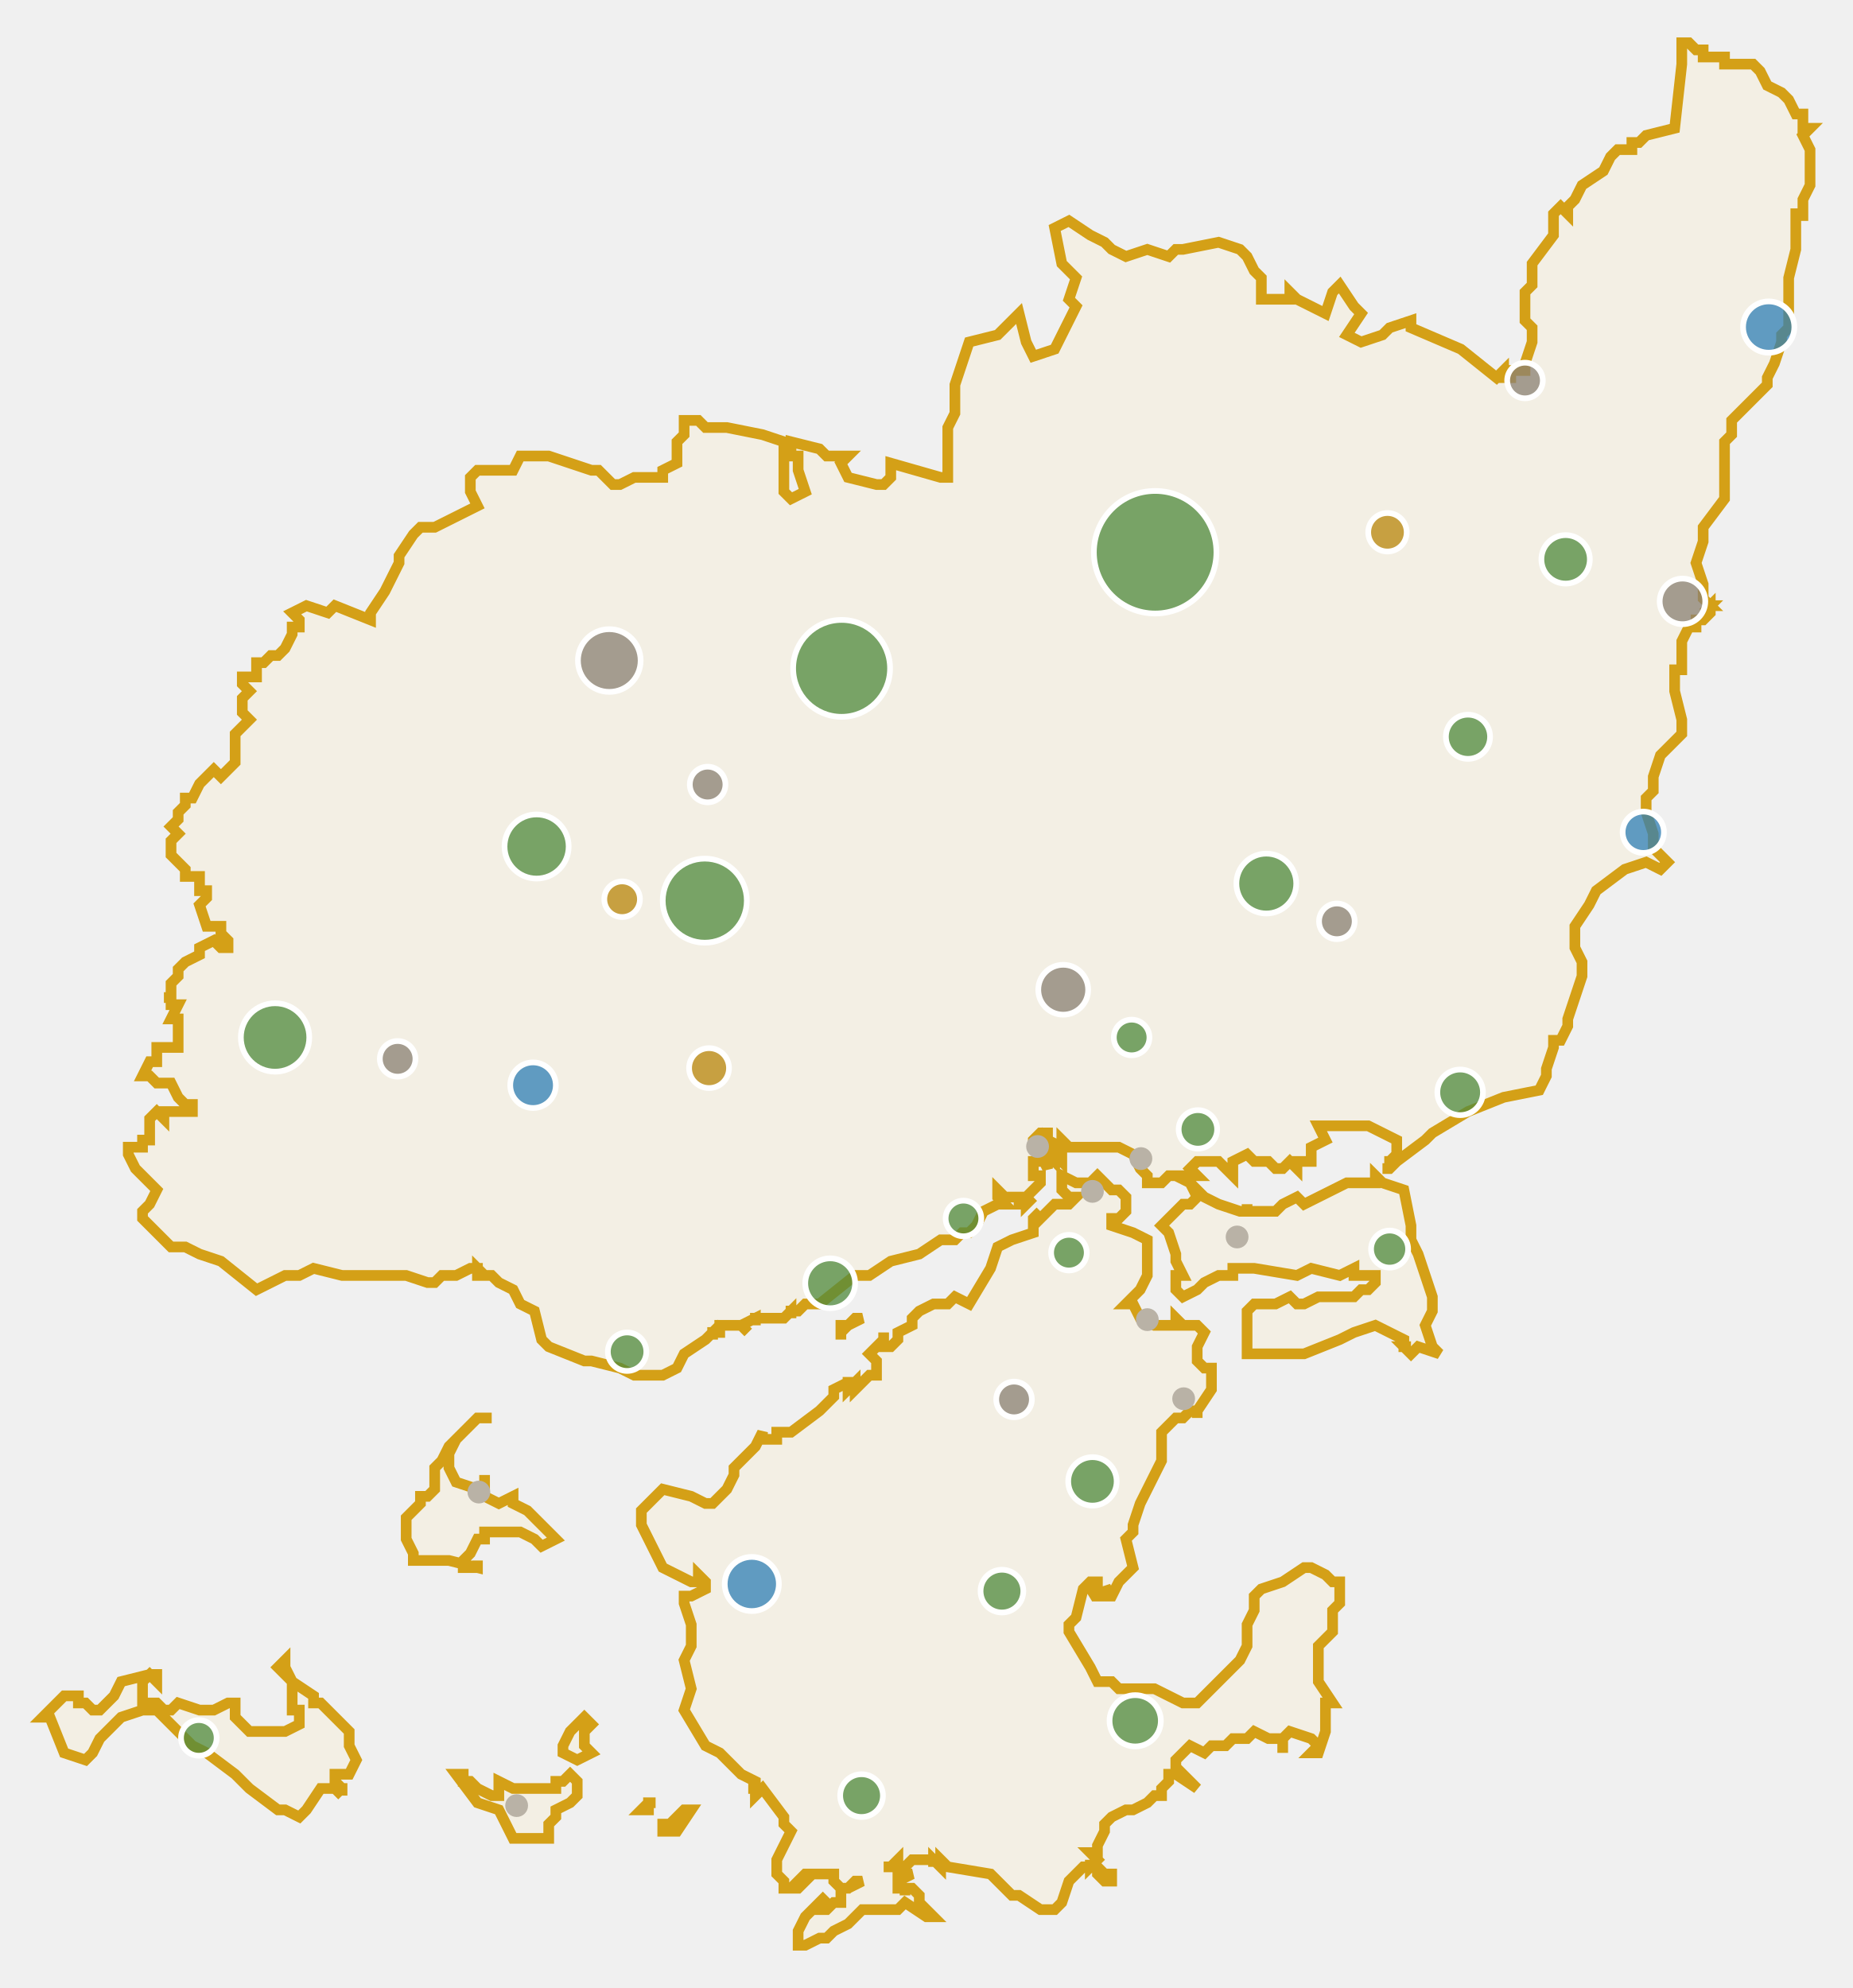
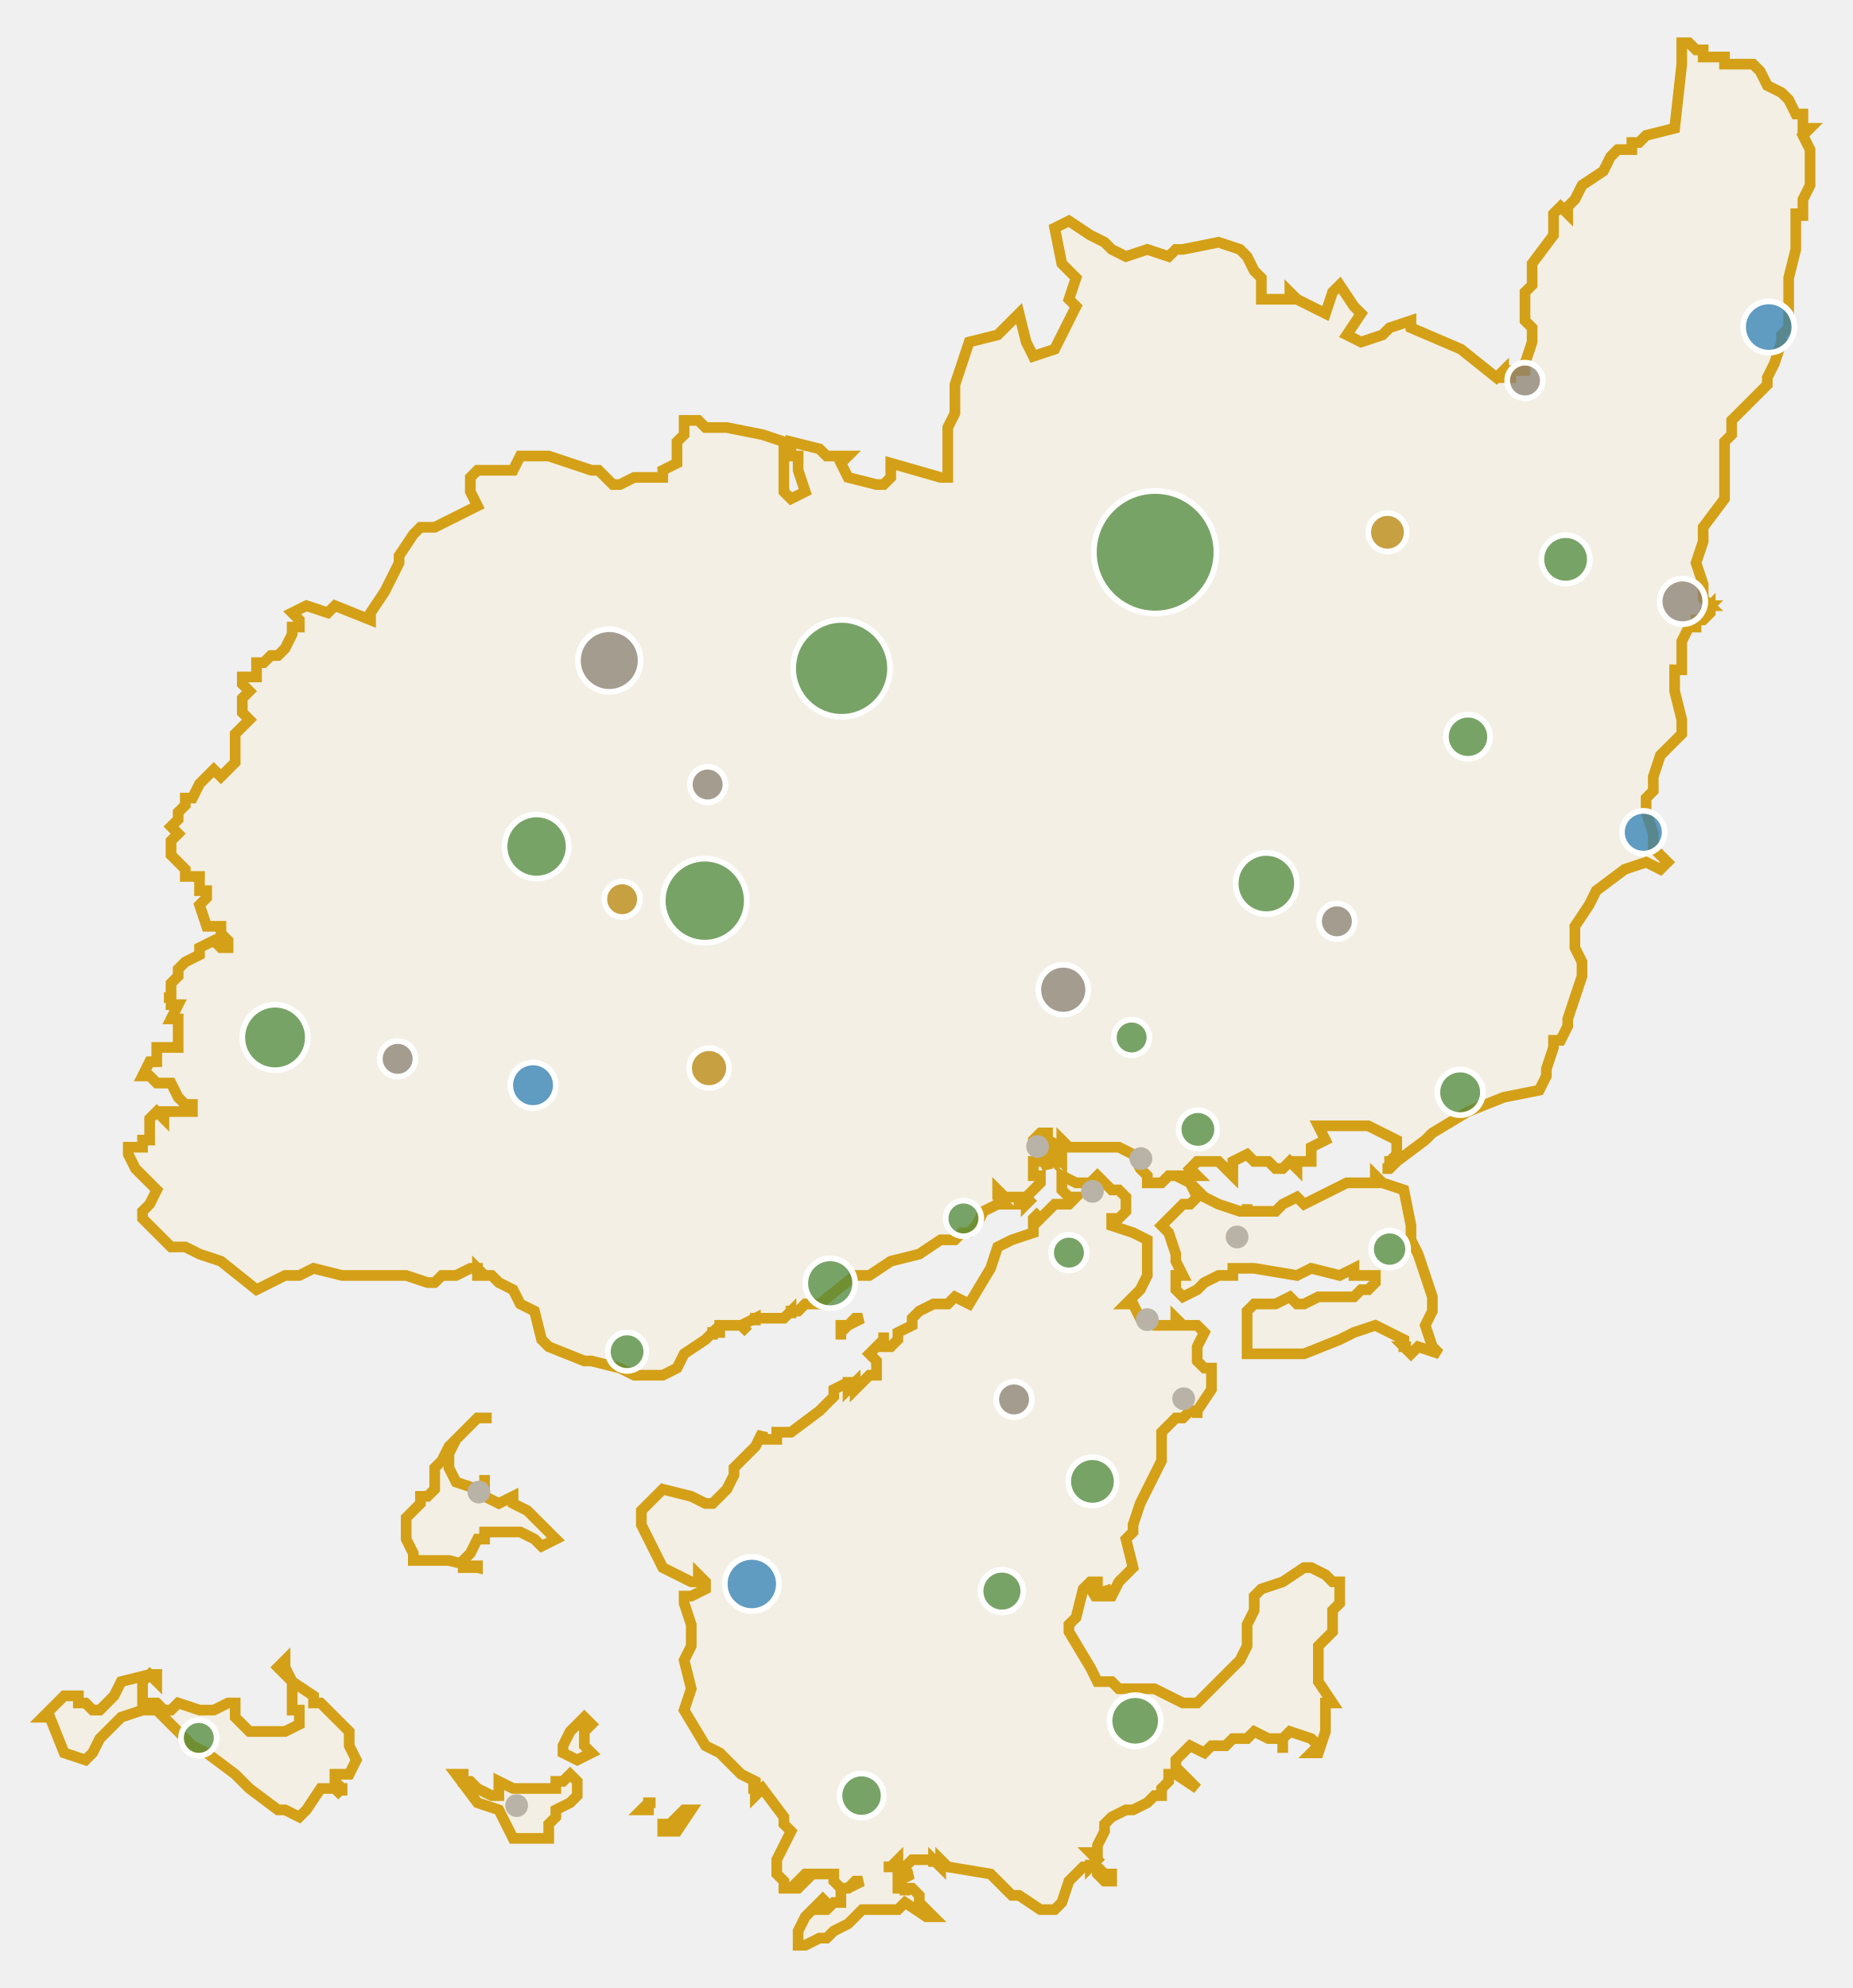
<svg xmlns="http://www.w3.org/2000/svg" viewBox="0 0 260 279" width="260" height="279">
  <path d="M154,263L155,264L156,264L156,263L155,263L154,262L154,263ZM147,162L148,163L148,162L149,163L149,162L147,160L147,161L146,161L146,162L147,164L147,163L147,162ZM166,35L165,35L164,36L161,35L158,36L156,35L155,34L153,33L150,31L148,32L149,37L151,39L150,42L151,43L148,49L145,50L144,48L143,44L140,47L136,48L135,51L134,54L134,56L134,58L133,60L133,66L133,67L132,67L125,65L125,67L124,68L123,68L119,67L118,65L119,64L118,64L116,64L115,63L111,62L111,64L112,64L112,66L113,69L111,70L110,69L110,67L110,62L107,61L102,60L101,60L99,60L98,59L96,59L96,61L95,62L95,64L95,65L93,66L93,67L91,67L90,67L89,67L87,68L86,68L84,66L83,66L80,65L77,64L73,64L72,66L67,66L66,67L66,68L66,69L67,71L61,74L59,74L58,75L56,78L56,79L55,81L54,83L52,86L52,87L47,85L46,86L43,85L41,86L42,87L42,88L41,88L41,89L40,91L39,92L38,92L37,93L36,93L36,94L36,95L34,95L34,96L35,97L34,98L34,99L34,100L35,101L33,103L33,107L31,109L30,108L28,110L27,112L26,112L26,113L25,114L25,115L24,116L25,117L24,118L24,120L26,122L26,123L28,123L28,124L28,125L29,125L29,126L28,127L29,130L30,130L31,130L31,131L32,132L32,133L31,133L30,132L28,133L28,134L26,135L25,136L25,137L24,138L24,139L24,140L23,140L24,140L24,141L25,141L24,143L25,143L25,144L25,145L25,147L24,147L22,147L22,149L21,149L20,151L21,151L22,152L24,152L25,154L26,155L27,155L27,156L24,156L23,156L23,157L22,156L21,157L21,158L21,159L21,160L20,160L20,161L18,161L18,162L19,164L20,165L21,166L22,167L21,169L20,170L20,171L24,175L26,175L28,176L31,177L36,181L40,179L42,179L44,178L48,179L50,179L55,179L57,179L60,180L61,180L62,179L64,179L66,178L67,178L67,179L68,179L67,179L67,178L68,179L69,179L70,180L72,181L73,183L75,184L76,188L77,189L82,191L83,191L87,192L89,193L92,193L93,193L95,192L96,190L99,188L100,187L100,188L100,187L100,188L100,187L101,187L101,186L104,186L105,187L104,186L106,185L106,186L106,185L108,185L110,185L111,184L111,185L111,184L112,184L113,183L115,183L120,179L122,179L125,177L129,176L132,174L134,174L135,173L136,173L137,172L138,170L140,169L141,169L140,168L140,167L141,168L142,168L143,168L143,169L144,169L143,169L143,168L144,168L144,169L145,168L144,169L144,168L145,168L144,168L145,167L146,166L146,165L145,165L145,164L145,163L146,163L146,162L145,161L145,160L146,159L147,159L147,160L149,161L149,160L150,161L157,161L159,162L160,164L161,165L161,166L163,166L164,165L165,165L167,166L166,165L167,165L168,165L167,164L168,163L169,163L171,163L173,165L173,163L175,162L176,163L177,163L178,163L179,164L180,164L181,163L182,164L182,163L184,163L184,161L186,160L185,158L187,158L192,158L196,160L196,162L195,163L195,164L195,163L196,163L195,164L194,164L195,164L196,163L200,160L201,159L206,156L211,154L216,153L217,151L217,150L218,147L218,146L219,146L220,144L220,143L222,137L222,135L221,133L221,131L221,130L223,127L224,125L228,122L231,121L233,122L234,121L232,119L232,117L231,114L231,112L232,111L232,109L233,106L235,104L236,103L236,101L235,97L235,94L236,94L236,93L236,90L237,88L238,88L238,87L239,87L240,86L240,85L239,86L240,85L239,85L240,85L239,85L240,85L239,84L239,83L239,82L238,79L239,76L239,74L242,70L242,68L242,65L242,62L243,61L243,59L244,58L247,55L248,54L248,53L249,51L250,48L250,47L251,46L251,45L251,44L251,39L252,35L252,30L253,30L253,31L253,30L253,29L253,28L254,26L254,24L254,23L254,22L254,21L253,19L254,18L253,18L253,16L252,16L251,14L250,13L248,12L247,10L246,9L245,9L244,9L243,9L242,9L242,8L241,8L239,8L239,7L238,7L237,6L236,6L236,7L236,8L236,9L235,18L231,19L230,20L229,20L229,21L228,21L227,21L226,22L225,24L222,26L221,28L220,29L220,30L219,29L218,30L218,31L218,32L218,33L215,37L215,38L215,40L214,41L214,42L214,43L214,45L215,46L215,48L214,51L214,52L212,52L212,53L211,53L211,52L210,53L205,49L198,46L198,45L195,46L194,47L191,48L189,47L191,44L190,43L188,40L187,41L186,44L184,43L182,42L181,41L181,42L177,42L177,40L177,39L176,38L175,36L174,35L171,34L166,35ZM67,209L64,208L63,206L63,204L64,202L67,199L69,199L68,199L67,199L64,202L63,203L62,205L61,206L61,209L60,210L59,210L59,211L58,212L57,213L57,214L57,216L58,218L58,219L59,219L63,219L67,220L67,219L67,220L66,220L65,220L65,219L66,218L67,216L68,216L68,215L69,215L73,215L75,216L76,217L78,216L77,215L76,214L74,212L72,211L72,210L70,211L68,210L68,209L68,207L68,209L67,209L67,208L67,209ZM23,240L22,239L21,239L20,239L20,238L20,237L20,236L21,235L22,236L22,235L21,235L17,236L16,238L14,240L13,240L12,239L11,239L11,238L9,238L8,239L6,241L7,241L9,246L12,247L13,246L14,244L15,243L16,242L17,241L20,240L22,240L23,241L24,242L27,245L29,246L33,249L35,251L39,254L40,254L42,255L43,254L45,251L46,251L47,251L48,252L47,251L48,251L48,252L48,251L47,250L47,249L49,249L50,247L49,245L49,243L47,241L46,240L45,239L44,239L44,238L41,236L40,234L40,233L39,234L40,235L41,236L41,237L41,238L41,240L42,240L42,242L40,243L39,243L38,243L35,243L33,241L33,240L33,239L32,239L30,240L29,240L28,240L25,239L24,240L23,240ZM78,250L78,251L78,250L78,251L77,251L74,251L72,251L70,250L70,252L69,252L67,251L66,250L65,250L65,249L64,249L67,253L70,254L72,258L74,258L76,258L77,258L77,257L77,256L77,257L77,256L78,255L78,254L80,253L81,252L81,251L81,250L80,249L79,250L78,250ZM82,243L83,242L82,241L80,243L79,245L79,246L81,247L83,246L82,245L82,243ZM91,253L90,254L91,254L91,253L92,253L91,253ZM94,256L93,256L93,257L95,257L97,254L96,254L94,256ZM111,201L110,201L109,201L109,202L107,202L107,201L106,203L105,204L103,206L103,207L102,209L100,211L99,211L97,210L93,209L92,210L91,211L90,212L90,213L90,214L92,218L93,220L95,221L97,222L99,222L98,222L98,221L99,222L99,223L97,224L96,224L96,225L97,228L97,230L97,231L96,233L97,237L96,240L99,245L101,246L104,249L106,250L106,251L105,251L106,251L106,252L107,251L110,255L110,256L111,257L110,259L109,261L109,262L109,263L110,264L110,265L112,265L113,264L112,264L113,263L115,263L117,263L117,264L118,265L119,265L120,264L121,264L119,265L118,265L118,266L118,267L117,267L116,268L115,268L115,267L116,266L113,269L112,271L112,272L112,273L113,273L115,272L116,272L117,271L119,270L120,269L121,268L123,268L126,268L127,267L130,269L131,269L130,268L129,267L129,266L128,265L127,265L127,266L127,265L126,265L126,264L128,263L126,263L126,262L125,262L124,262L125,262L126,261L126,262L127,262L126,262L127,262L128,261L129,261L130,261L131,261L131,262L131,261L132,262L132,261L133,262L139,263L142,266L143,266L146,268L148,268L149,267L150,264L152,262L153,262L153,261L153,262L154,261L153,260L154,260L154,259L155,257L155,256L156,255L158,254L159,254L161,253L162,252L163,252L163,251L164,250L164,249L165,249L168,251L165,248L165,247L166,246L167,245L169,246L170,245L172,245L173,244L175,244L176,243L178,244L179,244L180,244L180,246L180,244L181,243L184,244L185,245L184,246L185,246L186,243L186,242L186,240L186,239L187,239L185,236L185,233L185,232L185,231L186,230L187,229L187,228L187,226L188,225L188,224L188,222L187,222L186,221L184,220L183,220L180,222L177,223L176,224L176,226L175,228L175,231L174,233L172,235L168,239L167,239L166,239L162,237L160,237L157,237L156,236L154,236L153,234L150,229L150,228L151,227L152,223L153,222L154,222L154,223L153,224L156,223L155,224L156,224L155,224L154,224L155,224L154,224L156,224L157,222L159,220L158,216L159,215L159,214L160,211L161,209L163,205L163,201L164,200L165,199L166,199L167,198L168,198L168,199L168,198L170,195L170,194L170,192L169,192L168,191L168,189L169,187L168,186L166,186L165,185L165,186L164,186L162,186L160,185L159,183L158,183L159,182L160,181L161,179L161,178L161,177L161,175L161,174L159,173L156,172L156,171L157,171L156,171L157,171L158,170L158,168L157,167L156,167L154,165L153,166L151,166L149,165L149,166L149,167L150,168L151,168L150,169L149,169L148,169L146,171L145,172L145,171L146,170L145,171L145,172L145,173L142,174L140,175L139,178L136,183L134,182L133,183L131,183L129,184L128,185L128,186L126,187L126,188L125,189L124,189L124,188L124,187L124,188L123,189L122,190L123,191L123,193L122,193L120,195L120,194L119,195L119,194L121,194L120,194L119,194L117,195L117,196L116,197L115,198L111,201ZM168,181L169,180L171,179L173,179L173,178L174,178L175,178L176,178L182,179L184,178L188,179L190,178L190,179L192,179L193,179L193,180L192,181L191,181L190,182L189,182L188,182L185,182L183,183L182,183L181,182L179,183L177,183L176,183L175,184L175,185L175,187L175,189L175,190L176,190L180,190L183,190L188,188L190,187L193,186L195,187L197,188L197,189L198,189L197,189L198,190L199,189L202,190L201,189L200,186L201,184L201,182L200,179L199,176L198,174L198,172L197,167L194,166L193,165L193,166L192,166L189,166L183,169L182,168L180,169L179,170L176,170L175,170L175,169L175,170L174,170L171,169L169,168L168,167L169,168L167,166L168,168L167,169L166,169L165,170L164,171L163,172L164,173L165,176L165,177L166,179L165,179L165,180L165,181L166,182L168,181ZM119,186L118,186L118,187L118,188L118,187L119,186L121,185L120,185L119,186Z" fill="#f3efe4" stroke="#d4a017" stroke-width="1.5" fill-rule="evenodd" />
  <circle cx="145.6" cy="160.9" r="1.6" fill="#b9b2a6" />
  <circle cx="149.2" cy="138.9" r="3.5" fill="#8a8073" fill-opacity="0.75" stroke="#fff" stroke-width="0.8" />
  <circle cx="158.8" cy="145.6" r="2.5" fill="#4f8a3c" fill-opacity="0.75" stroke="#fff" stroke-width="0.8" />
  <circle cx="135.2" cy="171" r="2.5" fill="#4f8a3c" fill-opacity="0.75" stroke="#fff" stroke-width="0.8" />
  <circle cx="160.1" cy="162.6" r="1.6" fill="#b9b2a6" />
  <circle cx="153.3" cy="167.2" r="1.6" fill="#b9b2a6" />
  <circle cx="168.1" cy="158.5" r="2.7" fill="#4f8a3c" fill-opacity="0.75" stroke="#fff" stroke-width="0.8" />
  <circle cx="187.6" cy="129.3" r="2.5" fill="#8a8073" fill-opacity="0.75" stroke="#fff" stroke-width="0.8" />
-   <circle cx="177.7" cy="124" r="4.2" fill="#4f8a3c" fill-opacity="0.75" stroke="#fff" stroke-width="0.8" />
+   <circle cx="177.7" cy="124" r="4.3" fill="#4f8a3c" fill-opacity="0.75" stroke="#fff" stroke-width="0.8" />
  <circle cx="173.6" cy="173.6" r="1.6" fill="#b9b2a6" />
  <circle cx="195" cy="175.3" r="2.6" fill="#4f8a3c" fill-opacity="0.75" stroke="#fff" stroke-width="0.8" />
  <circle cx="204.9" cy="153.3" r="3.2" fill="#4f8a3c" fill-opacity="0.75" stroke="#fff" stroke-width="0.8" />
  <circle cx="161" cy="185.2" r="1.6" fill="#b9b2a6" />
  <circle cx="142.3" cy="196.4" r="2.5" fill="#8a8073" fill-opacity="0.75" stroke="#fff" stroke-width="0.8" />
  <circle cx="150" cy="175.8" r="2.5" fill="#4f8a3c" fill-opacity="0.75" stroke="#fff" stroke-width="0.8" />
  <circle cx="166.1" cy="196.3" r="1.6" fill="#b9b2a6" />
  <circle cx="153.3" cy="207.9" r="3.4" fill="#4f8a3c" fill-opacity="0.75" stroke="#fff" stroke-width="0.8" />
  <circle cx="140.6" cy="223.3" r="3.0" fill="#4f8a3c" fill-opacity="0.75" stroke="#fff" stroke-width="0.8" />
  <circle cx="159.3" cy="241.5" r="3.6" fill="#4f8a3c" fill-opacity="0.75" stroke="#fff" stroke-width="0.8" />
-   <circle cx="120.9" cy="252" r="3.0" fill="#4f8a3c" fill-opacity="0.75" stroke="#fff" stroke-width="0.8" />
+   <circle cx="120.9" cy="252" r="3.1" fill="#4f8a3c" fill-opacity="0.75" stroke="#fff" stroke-width="0.8" />
  <circle cx="105.5" cy="222.3" r="3.8" fill="#2f7fb5" fill-opacity="0.75" stroke="#fff" stroke-width="0.8" />
  <circle cx="87.3" cy="126.2" r="2.5" fill="#b8860b" fill-opacity="0.75" stroke="#fff" stroke-width="0.8" />
  <circle cx="99.3" cy="110.1" r="2.5" fill="#8a8073" fill-opacity="0.75" stroke="#fff" stroke-width="0.8" />
  <circle cx="85.5" cy="92.7" r="4.4" fill="#8a8073" fill-opacity="0.75" stroke="#fff" stroke-width="0.8" />
  <circle cx="98.9" cy="126.4" r="5.9" fill="#4f8a3c" fill-opacity="0.75" stroke="#fff" stroke-width="0.8" />
  <circle cx="75.3" cy="118.8" r="4.5" fill="#4f8a3c" fill-opacity="0.75" stroke="#fff" stroke-width="0.8" />
  <circle cx="118.1" cy="93.8" r="6.8" fill="#4f8a3c" fill-opacity="0.75" stroke="#fff" stroke-width="0.8" />
  <circle cx="99.5" cy="149.9" r="2.8" fill="#b8860b" fill-opacity="0.75" stroke="#fff" stroke-width="0.8" />
  <circle cx="74.8" cy="152.3" r="3.2" fill="#2f7fb5" fill-opacity="0.75" stroke="#fff" stroke-width="0.8" />
  <circle cx="55.8" cy="148.6" r="2.5" fill="#8a8073" fill-opacity="0.75" stroke="#fff" stroke-width="0.8" />
  <circle cx="116.5" cy="180.1" r="3.5" fill="#4f8a3c" fill-opacity="0.75" stroke="#fff" stroke-width="0.8" />
  <circle cx="88" cy="189.7" r="2.7" fill="#4f8a3c" fill-opacity="0.75" stroke="#fff" stroke-width="0.8" />
-   <circle cx="38.6" cy="145.6" r="4.8" fill="#4f8a3c" fill-opacity="0.75" stroke="#fff" stroke-width="0.8" />
+   <circle cx="38.6" cy="145.6" r="4.6" fill="#4f8a3c" fill-opacity="0.75" stroke="#fff" stroke-width="0.8" />
  <circle cx="67.2" cy="209.4" r="1.6" fill="#b9b2a6" />
  <circle cx="72.5" cy="253.4" r="1.6" fill="#b9b2a6" />
  <circle cx="27.9" cy="243.9" r="2.5" fill="#4f8a3c" fill-opacity="0.75" stroke="#fff" stroke-width="0.8" />
  <circle cx="194.7" cy="74.7" r="2.7" fill="#b8860b" fill-opacity="0.75" stroke="#fff" stroke-width="0.8" />
  <circle cx="236.1" cy="84.4" r="3.2" fill="#8a8073" fill-opacity="0.75" stroke="#fff" stroke-width="0.8" />
  <circle cx="214" cy="53.4" r="2.5" fill="#8a8073" fill-opacity="0.75" stroke="#fff" stroke-width="0.8" />
  <circle cx="219.7" cy="78.5" r="3.4" fill="#4f8a3c" fill-opacity="0.75" stroke="#fff" stroke-width="0.8" />
  <circle cx="206" cy="103.4" r="3.1" fill="#4f8a3c" fill-opacity="0.75" stroke="#fff" stroke-width="0.8" />
  <circle cx="162.1" cy="77.5" r="8.6" fill="#4f8a3c" fill-opacity="0.75" stroke="#fff" stroke-width="0.8" />
-   <circle cx="230.6" cy="116.8" r="2.9" fill="#2f7fb5" fill-opacity="0.75" stroke="#fff" stroke-width="0.8" />
+   <circle cx="230.6" cy="116.8" r="3.0" fill="#2f7fb5" fill-opacity="0.75" stroke="#fff" stroke-width="0.8" />
  <circle cx="248.2" cy="45.9" r="3.6" fill="#2f7fb5" fill-opacity="0.75" stroke="#fff" stroke-width="0.8" />
</svg>
